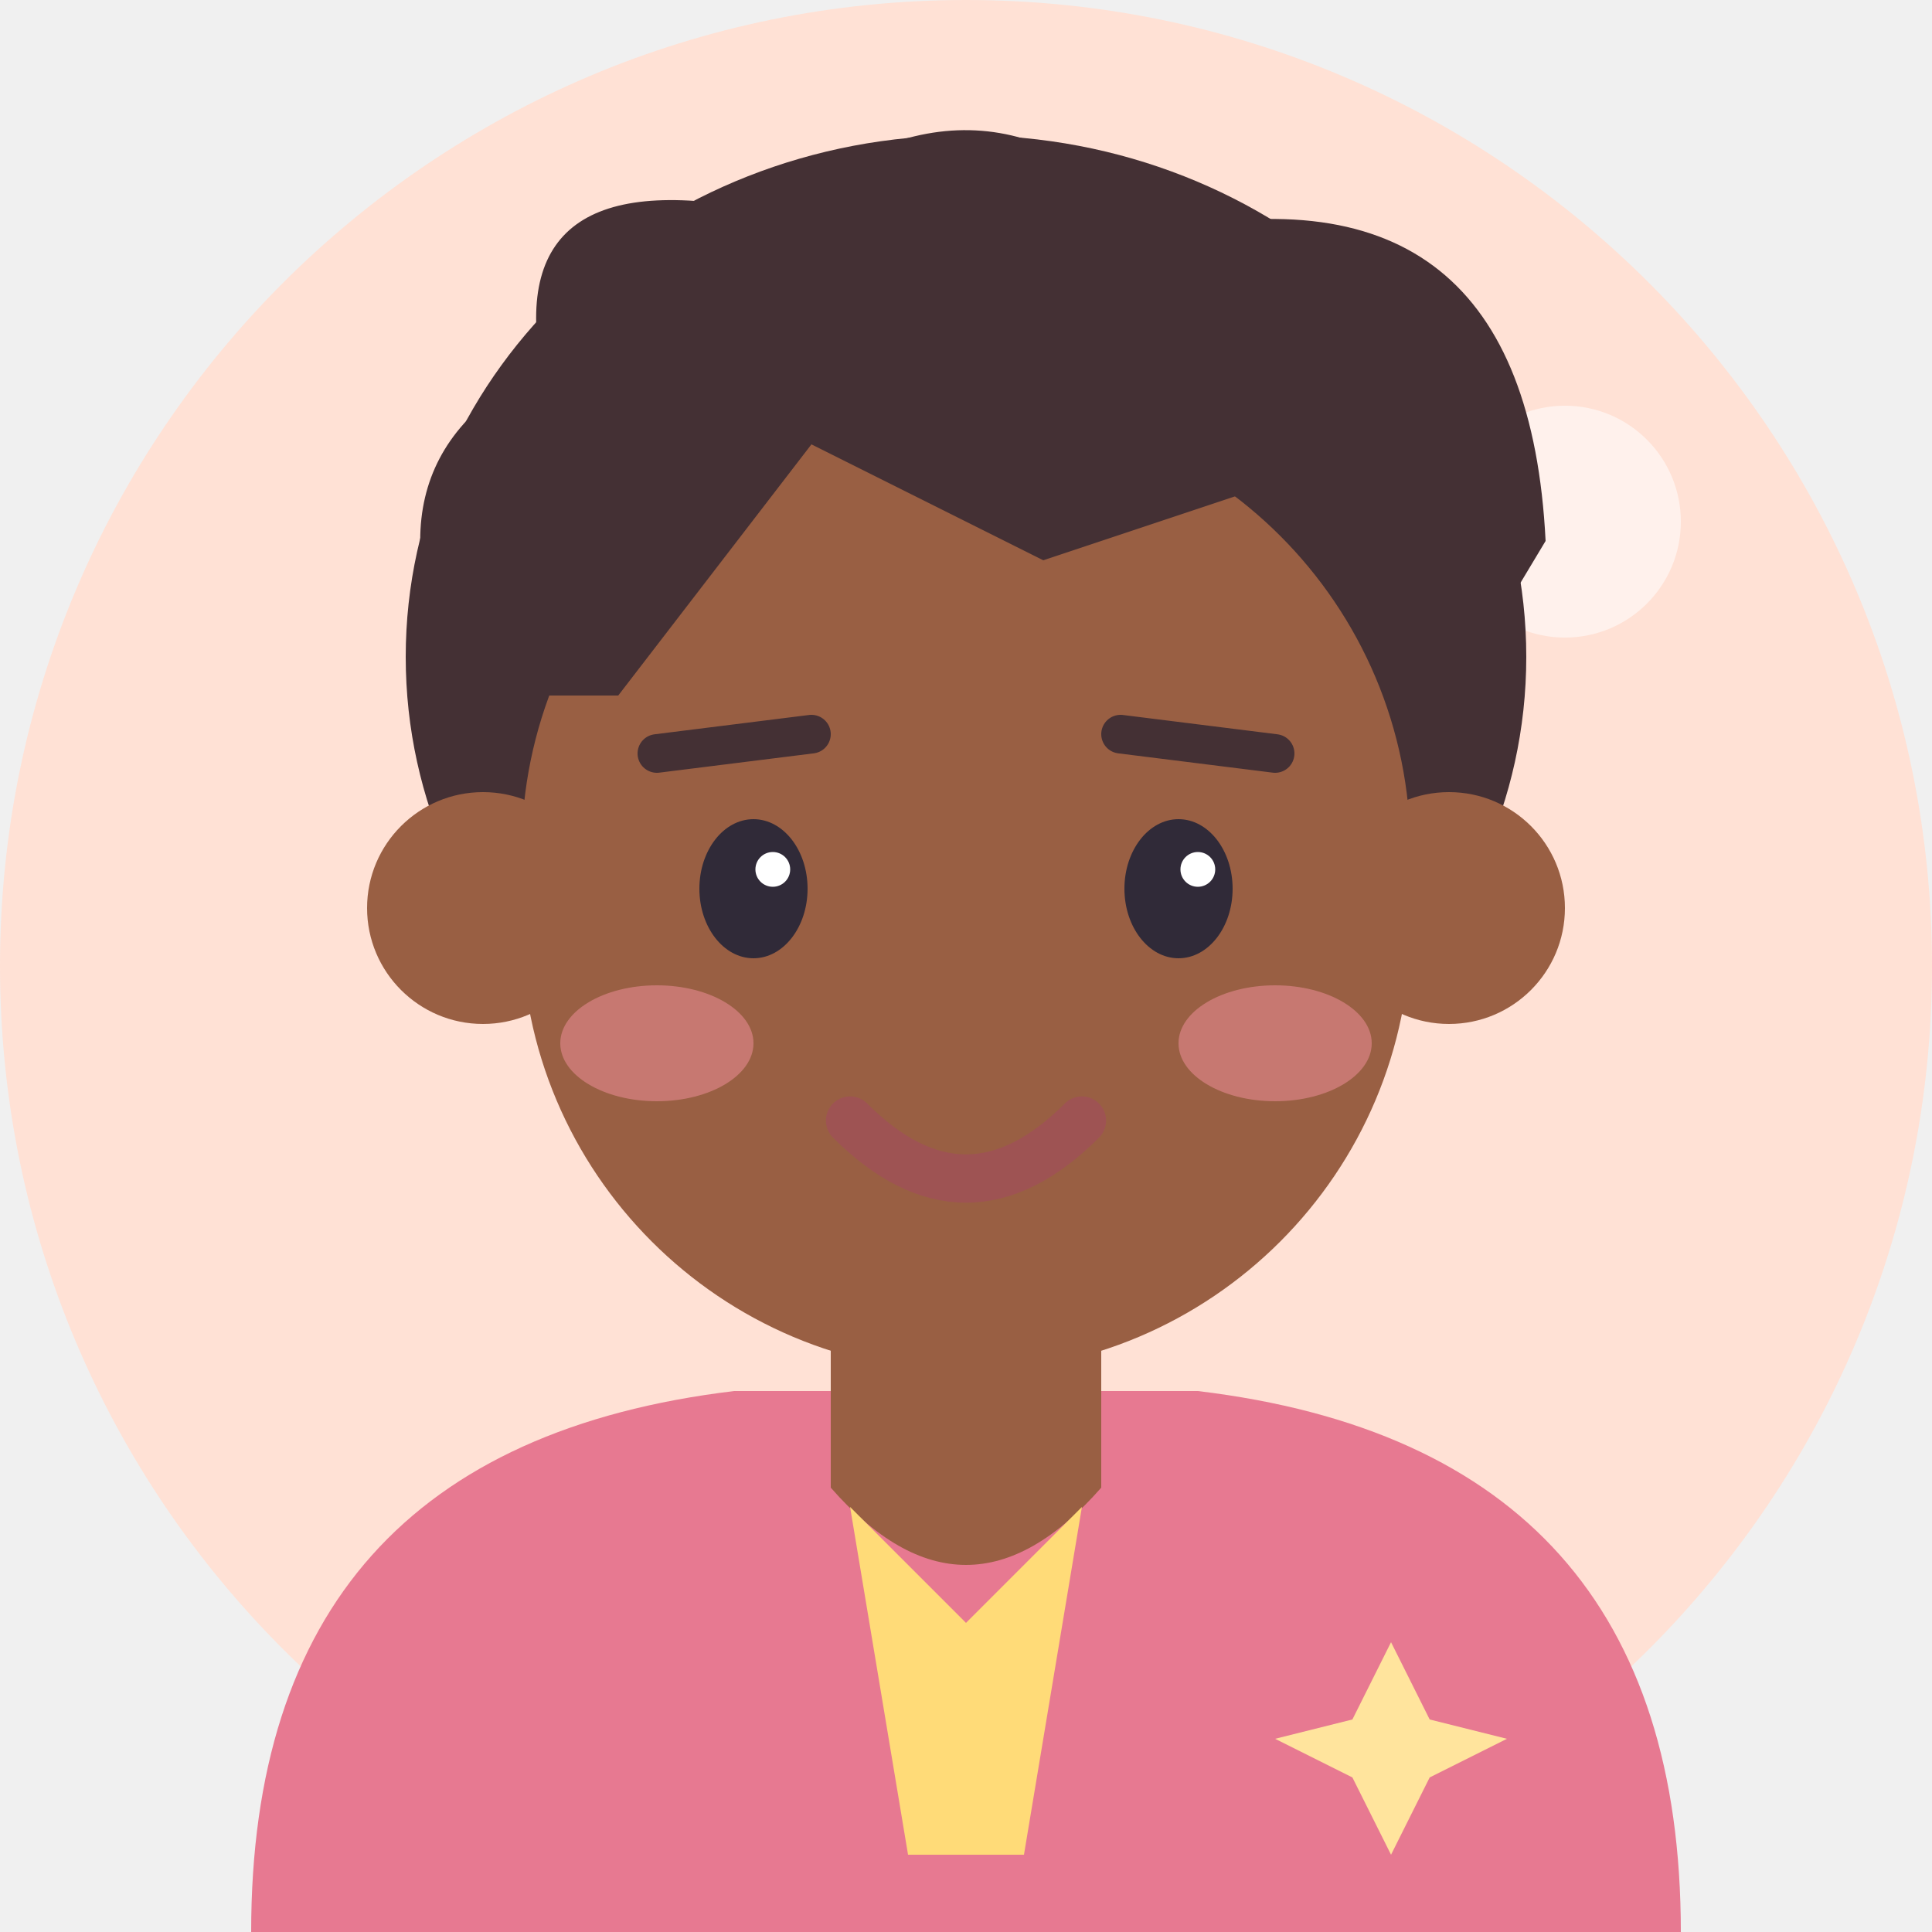
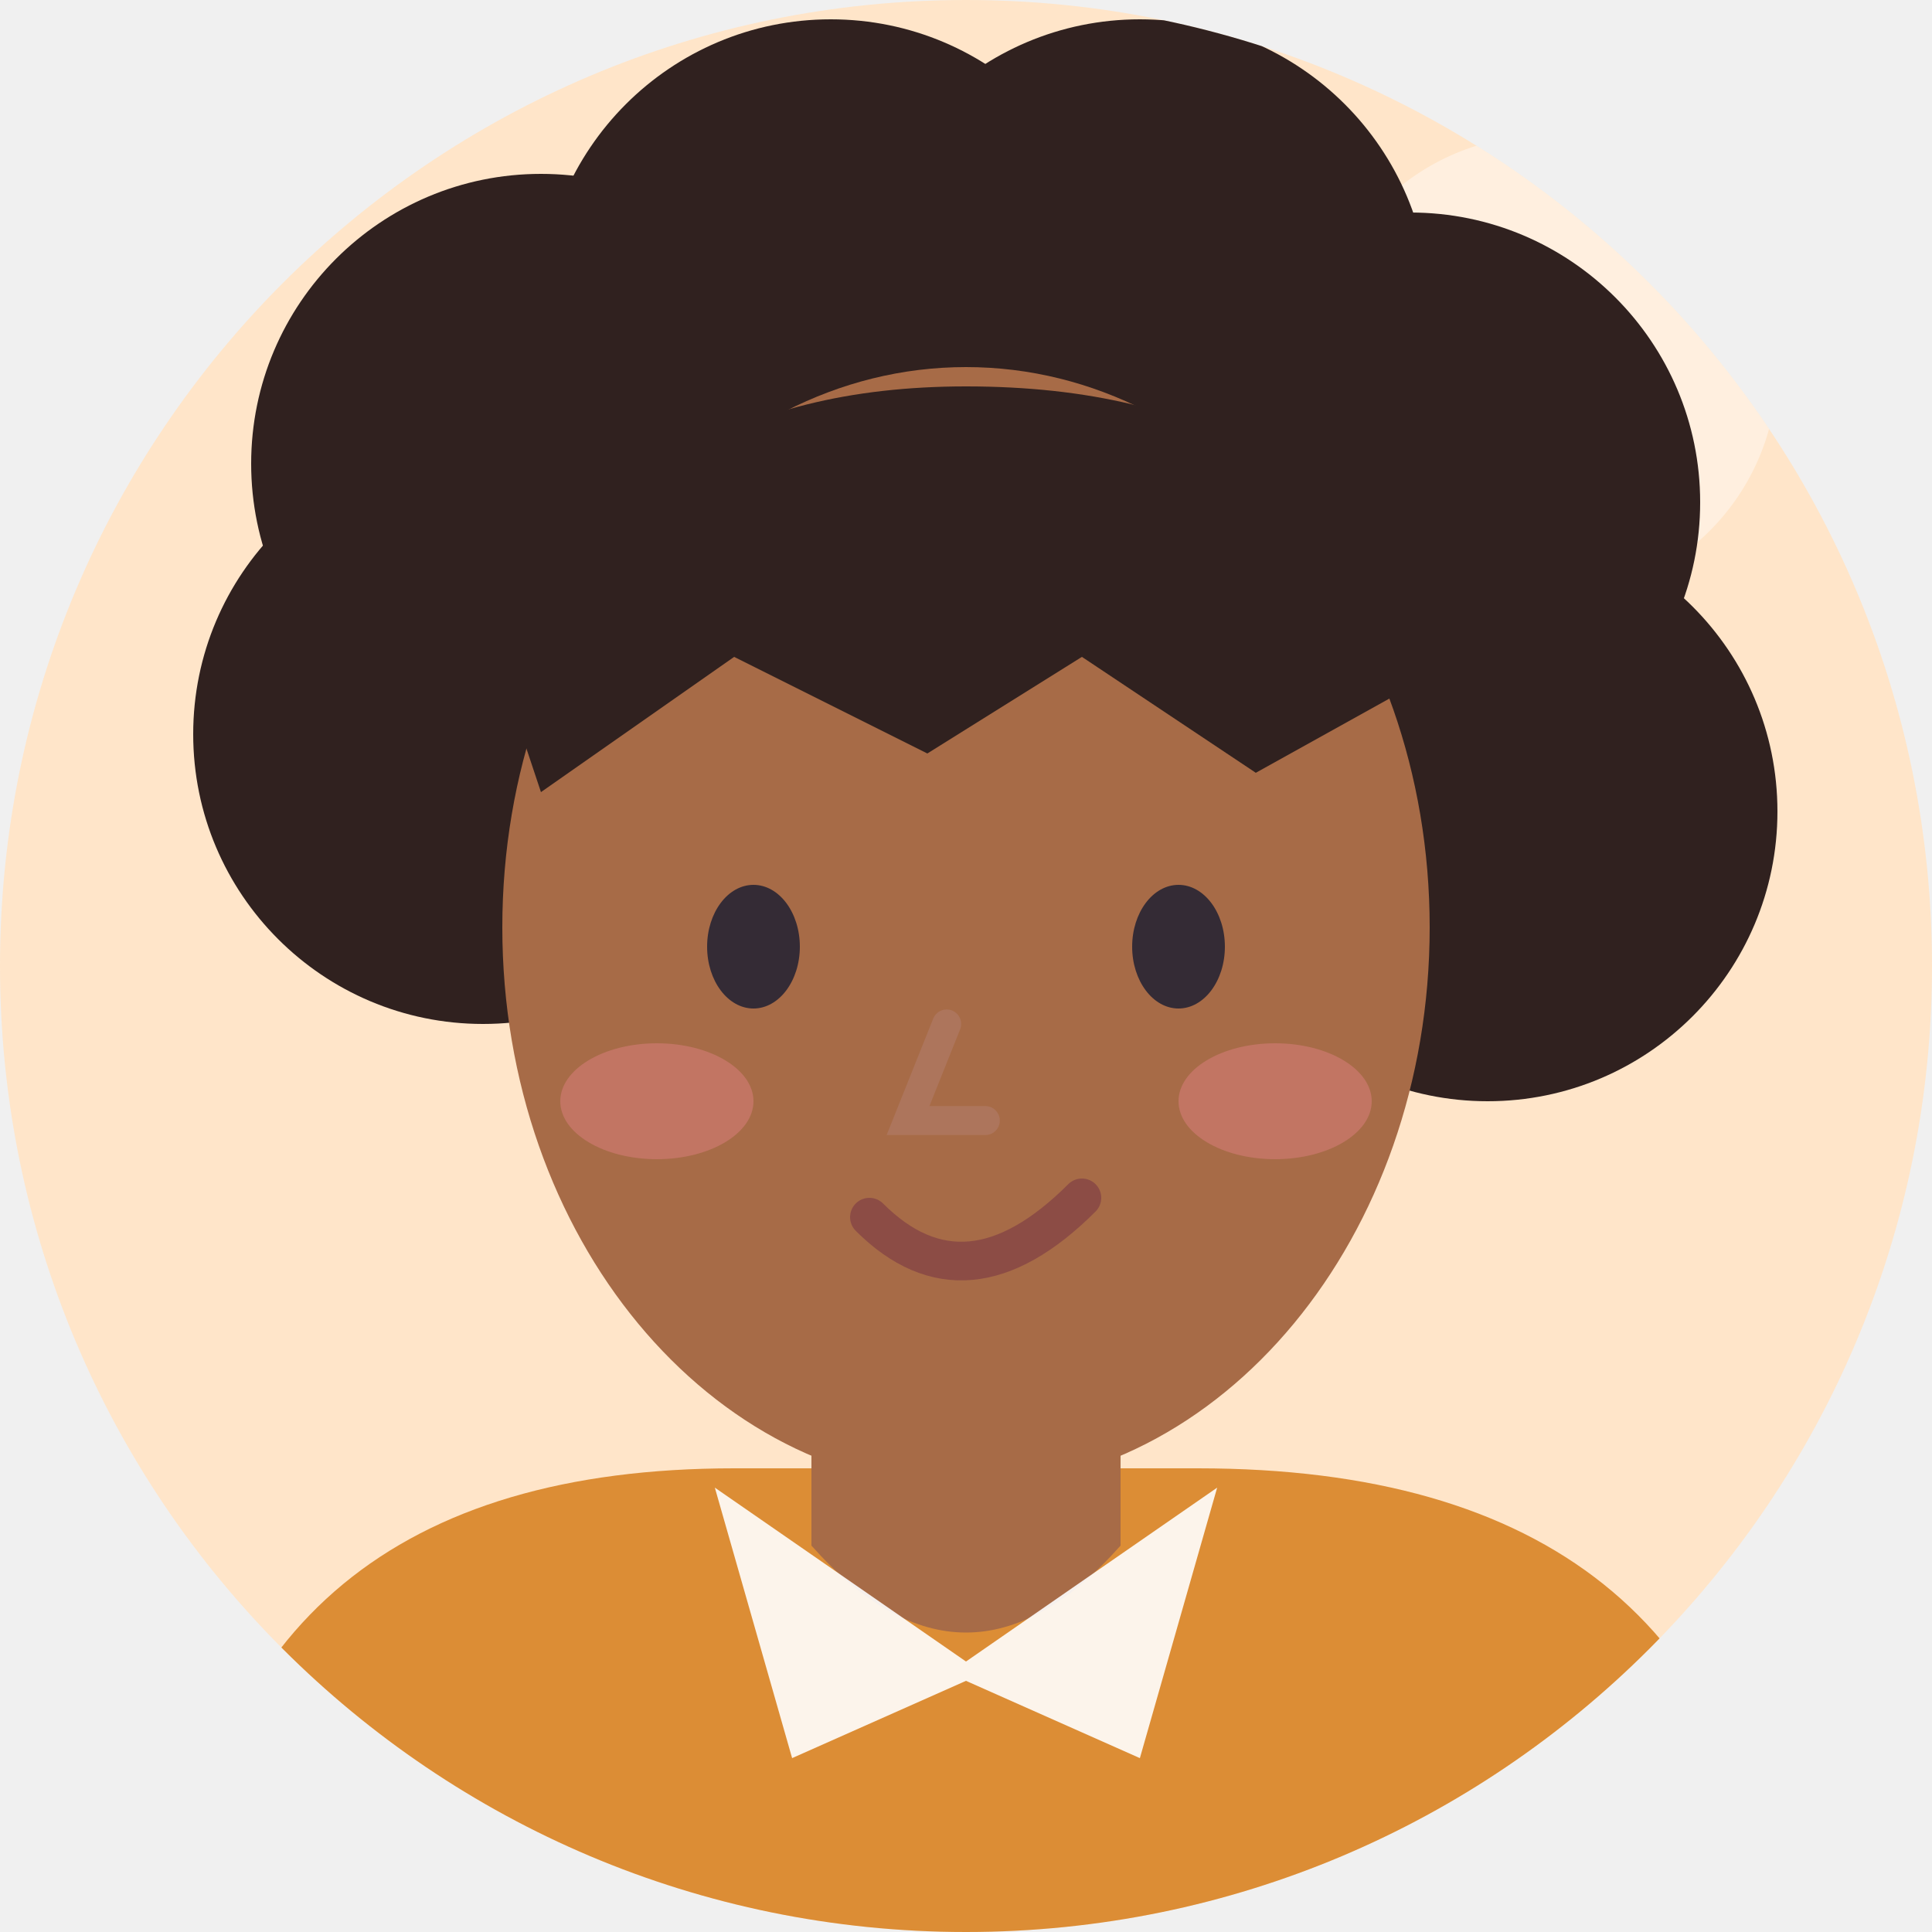
<svg xmlns="http://www.w3.org/2000/svg" viewBox="0 0 100 100">
-   <rect width="100" height="100" rx="50" fill="#ffe1d5" />
-   <circle cx="81" cy="27" r="6" fill="#fff" opacity=".55" />
-   <ellipse cx="50" cy="34" rx="29" ry="27" fill="#443034" />
-   <path d="M13 100Q13 75 38 72H62Q87 75 87 100" fill="#e77991" />
-   <path d="M43 62H57V77Q50 85 43 77Z" fill="#995f43" />
-   <circle cx="25" cy="47" r="6" fill="#995f43" />
-   <circle cx="75" cy="47" r="6" fill="#995f43" />
-   <rect x="27" y="21" width="46" height="50" rx="23" fill="#995f43" />
-   <path d="M24 36Q18 24 28 19Q26 8 40 11Q51 2 60 12Q79 8 80 28L74 38L66 25L54 29L42 23L32 36Z" fill="#443034" />
-   <path d="M34 39L42 38M58 38L66 39" stroke="#443034" stroke-width="2" stroke-linecap="round" />
-   <ellipse cx="39" cy="46" rx="2.8" ry="3.6" fill="#302a38" />
-   <ellipse cx="61" cy="46" rx="2.8" ry="3.6" fill="#302a38" />
-   <circle cx="40" cy="45" r=".9" fill="white" />
-   <circle cx="62" cy="45" r=".9" fill="white" />
-   <ellipse cx="34" cy="54" rx="5" ry="3" fill="#ed8d98" opacity=".55" />
-   <ellipse cx="66" cy="54" rx="5" ry="3" fill="#ed8d98" opacity=".55" />
-   <path d="M44 58Q50 64 56 58" stroke="#9e5353" stroke-width="2.5" fill="none" stroke-linecap="round" />
-   <path d="M44 78L50 84L56 78L53 96H47Z" fill="#ffdb78" />
-   <path d="M72 85L74 89L78 90L74 92L72 96L70 92L66 90L70 89Z" fill="#ffe49d" />
+   <defs>
+     <clipPath id="clip">
+       <circle cx="50" cy="50" r="50" />
+     </clipPath>
+   </defs>
+   <g clip-path="url(#clip)">
+     <path fill="#ffe5c9" d="M0 0H100V100H0Z" />
+     <circle cx="80" cy="19" r="12" fill="#fff" opacity=".4" />
+     <g fill="#30211f">
+       <circle cx="25" cy="38" r="15" />
+       <circle cx="28" cy="24" r="15" />
+       <circle cx="43" cy="16" r="15" />
+       <circle cx="59" cy="16" r="15" />
+       <circle cx="73" cy="26" r="15" />
+       <circle cx="77" cy="42" r="15" />
+       <circle cx="50" cy="30" r="15" />
+     </g>
+     <path d="M9 100Q12 76 38 76H62Q89 76 92 100Z" fill="#dc8d35" />
+     <path d="M42 65H58V80Q50 89 42 80Z" fill="#a76b47" />
+     <path d="M37 77L50 86 63 77 59 91 50 87 41 91Z" fill="#fff" opacity=".9" />
+     <ellipse cx="50" cy="48" rx="24" ry="29" fill="#a76b47" />
+     <g fill="#30211f">
+       <path d="M26 35Q32 20 50 20Q69 20 74 35L65 40 56 34 48 39 38 34 28 41Z" />
+     </g>
+     <g fill="#342b35">
+       <ellipse cx="39" cy="49" rx="2.4" ry="3.2" />
+       <ellipse cx="61" cy="49" rx="2.4" ry="3.2" />
+     </g>
+     <g fill="#df7f82" opacity=".48">
+       <ellipse cx="34" cy="57" rx="5" ry="3" />
+       <ellipse cx="66" cy="57" rx="5" ry="3" />
+     </g>
+     <path d="M45 63Q50 68 56 62" fill="none" stroke="#8c4c45" stroke-width="2" stroke-linecap="round" />
+     <path d="M49 53L47 58H51" fill="none" stroke="#ad755c" stroke-width="1.5" stroke-linecap="round" />
+   </g>
</svg>
